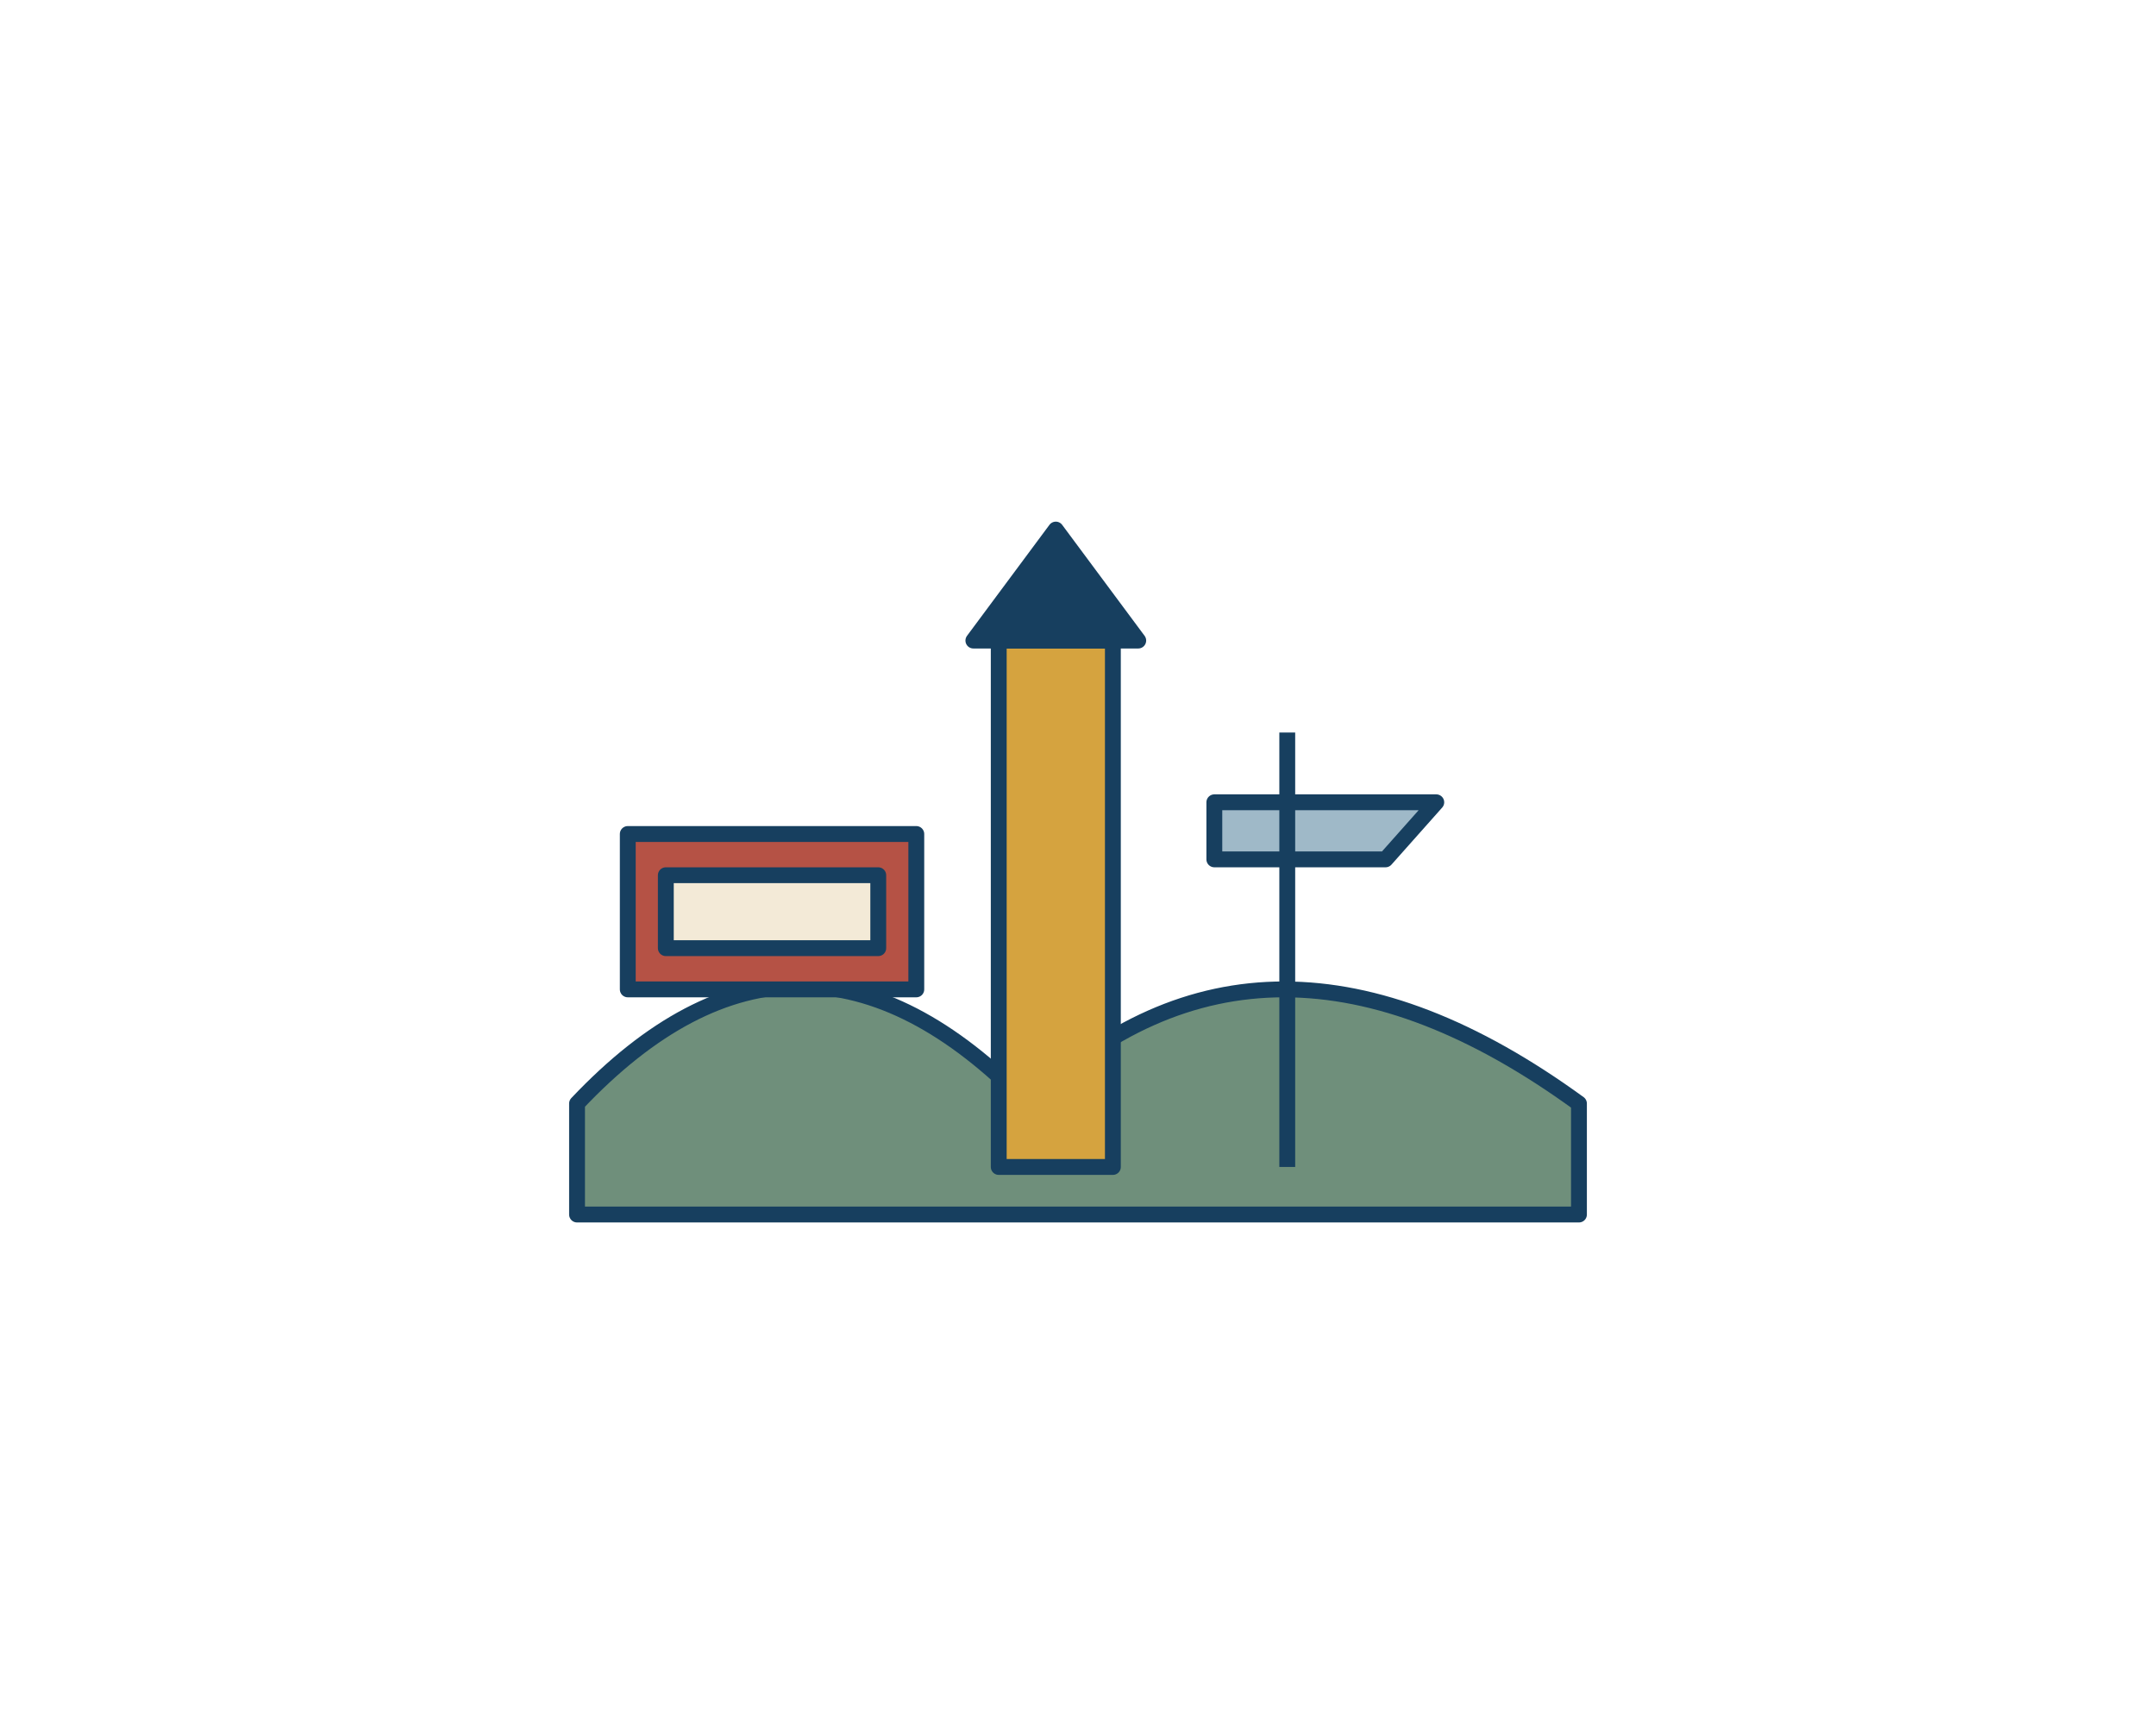
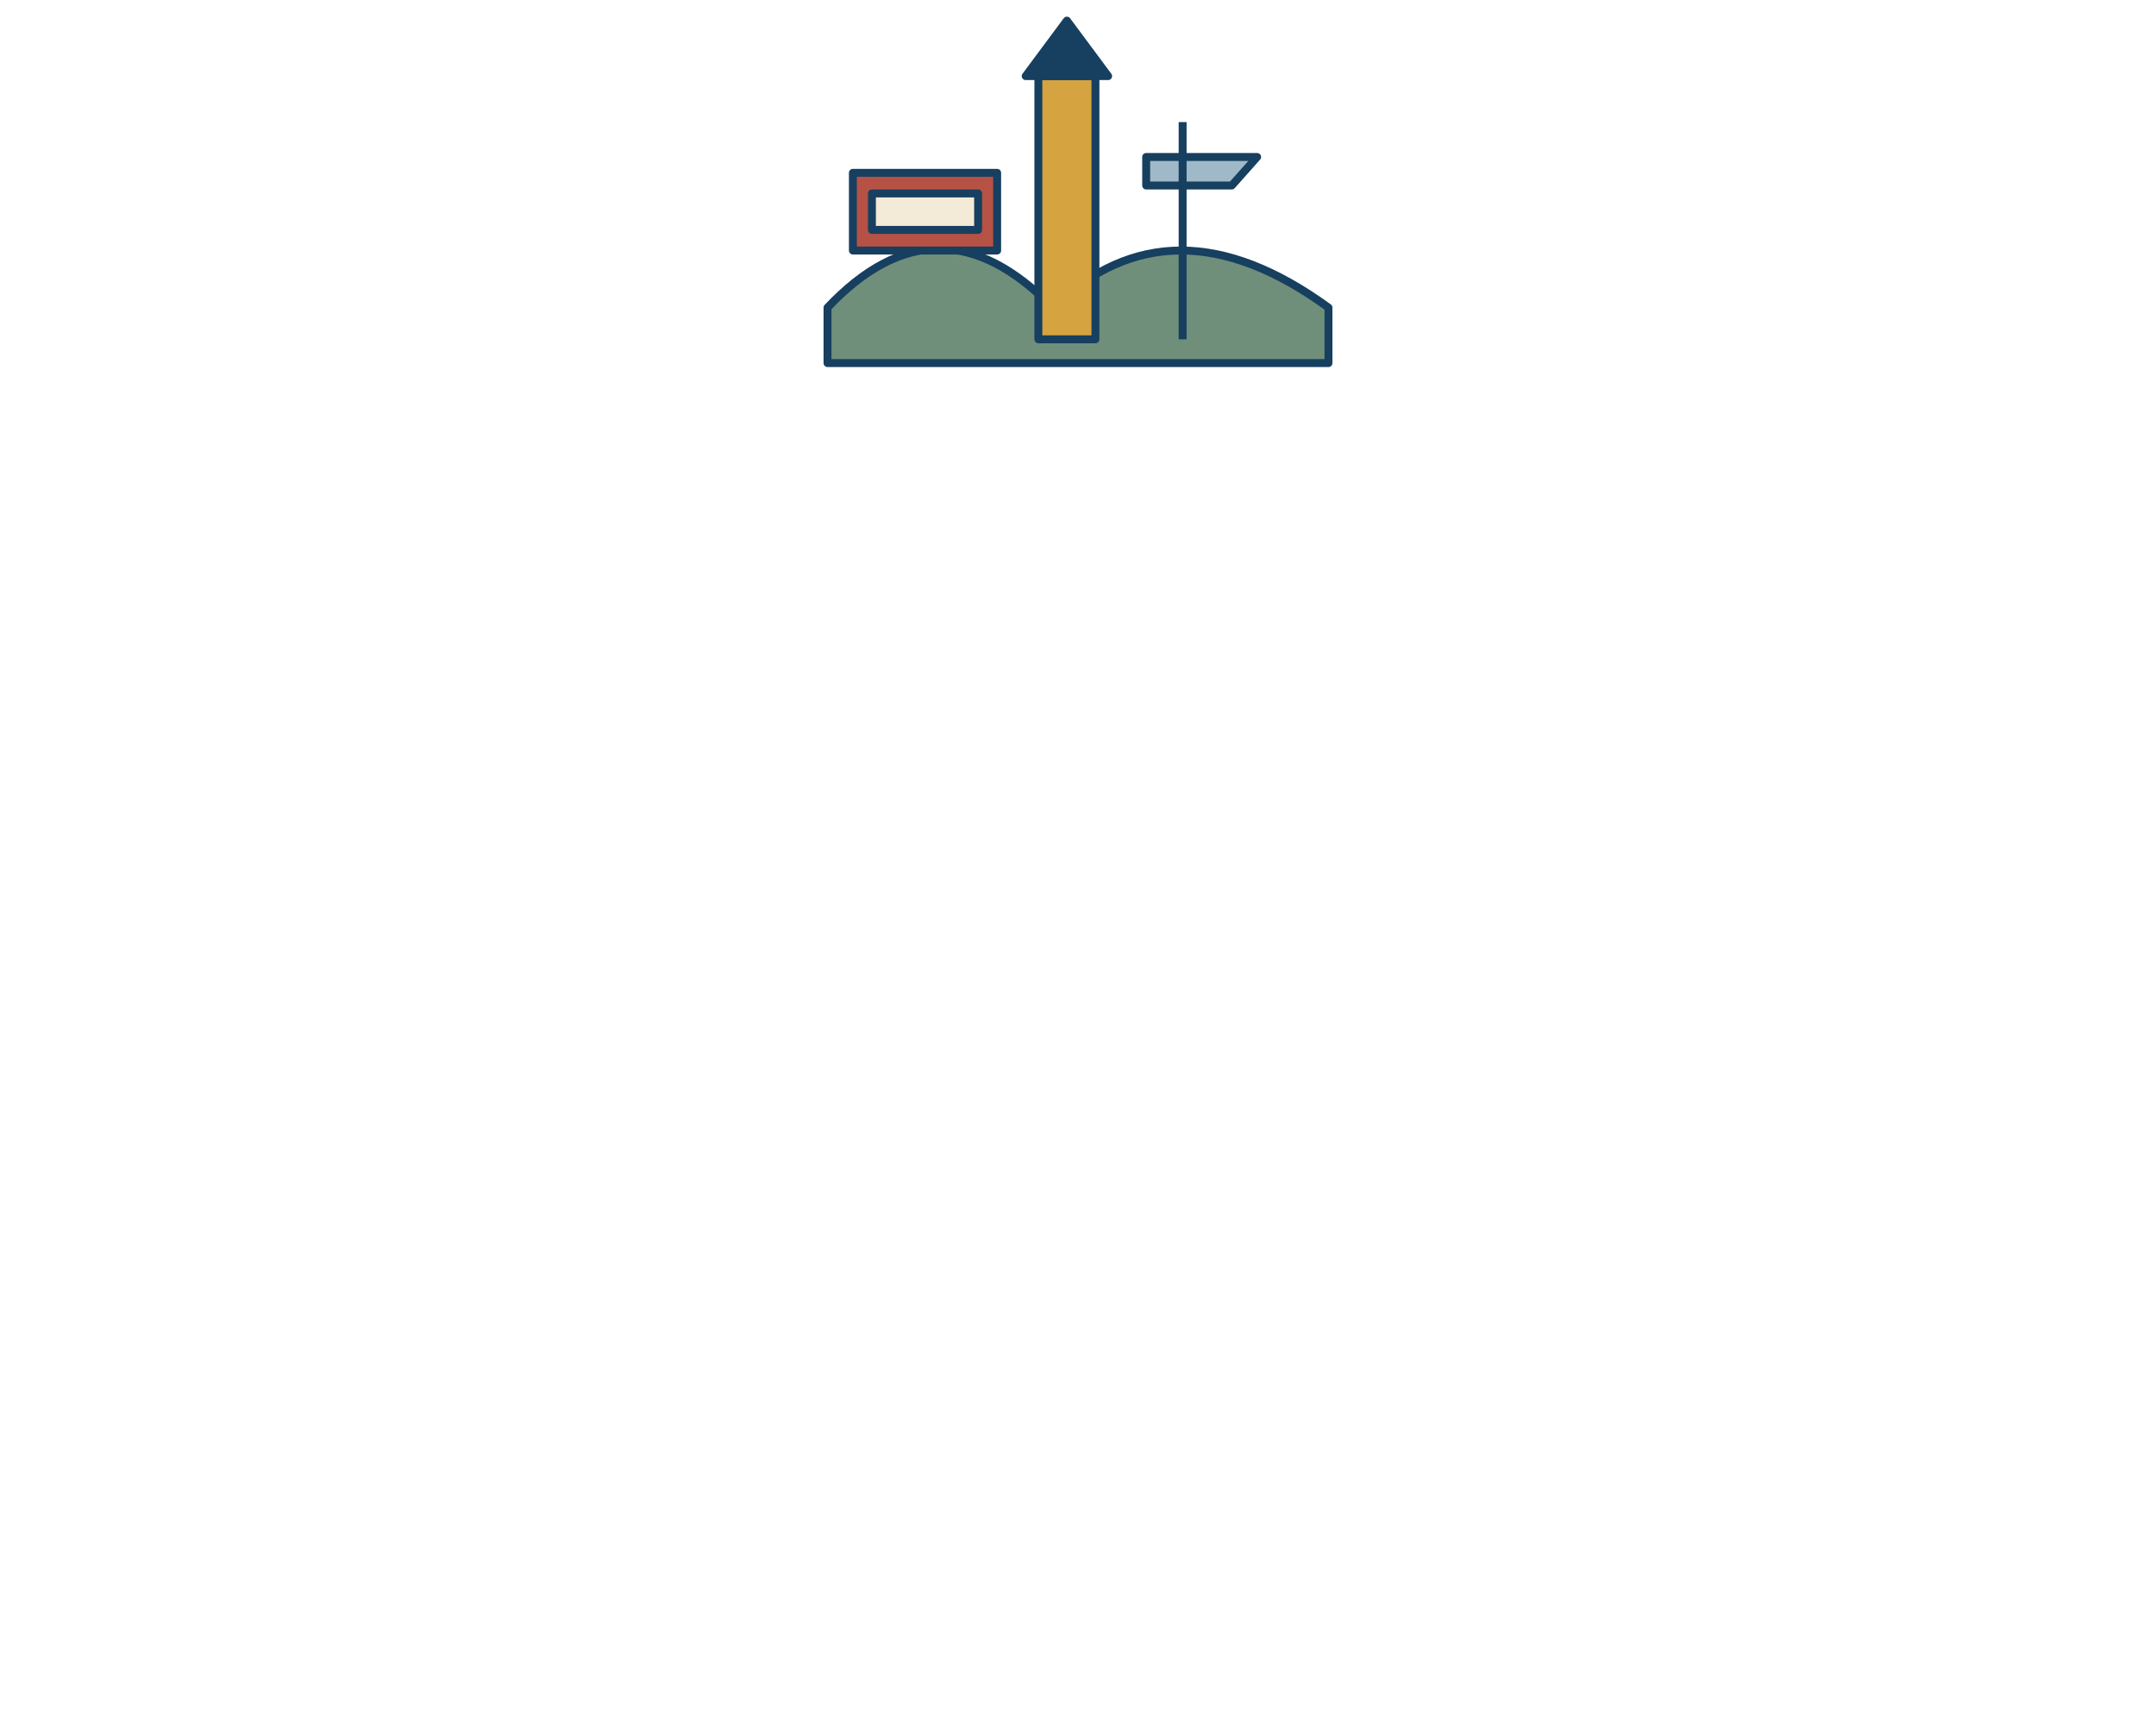
<svg xmlns="http://www.w3.org/2000/svg" viewBox="-160 -130 680 540">
-   <g stroke="#173f5f" stroke-width="5" stroke-linejoin="round">
+   <g transform="translate(90 -142) scale(0.5)" stroke="#173f5f" stroke-width="5" stroke-linejoin="round">
    <path fill="#6f8f7b" d="M22 218q70-74 142 0 75-72 174 0v35H22z" />
    <path fill="#d5a33f" d="M155 72h36v166h-36z" />
    <path fill="#173f5f" d="M147 72h52l-26-35z" />
    <path fill="#b55245" d="M38 133h91v49H38z" />
    <path fill="#f3ead7" d="M50 146h67v23H50z" />
    <path d="M246 101v137M223 123h70l-16 18h-54z" fill="#9fb9c8" />
  </g>
</svg>
